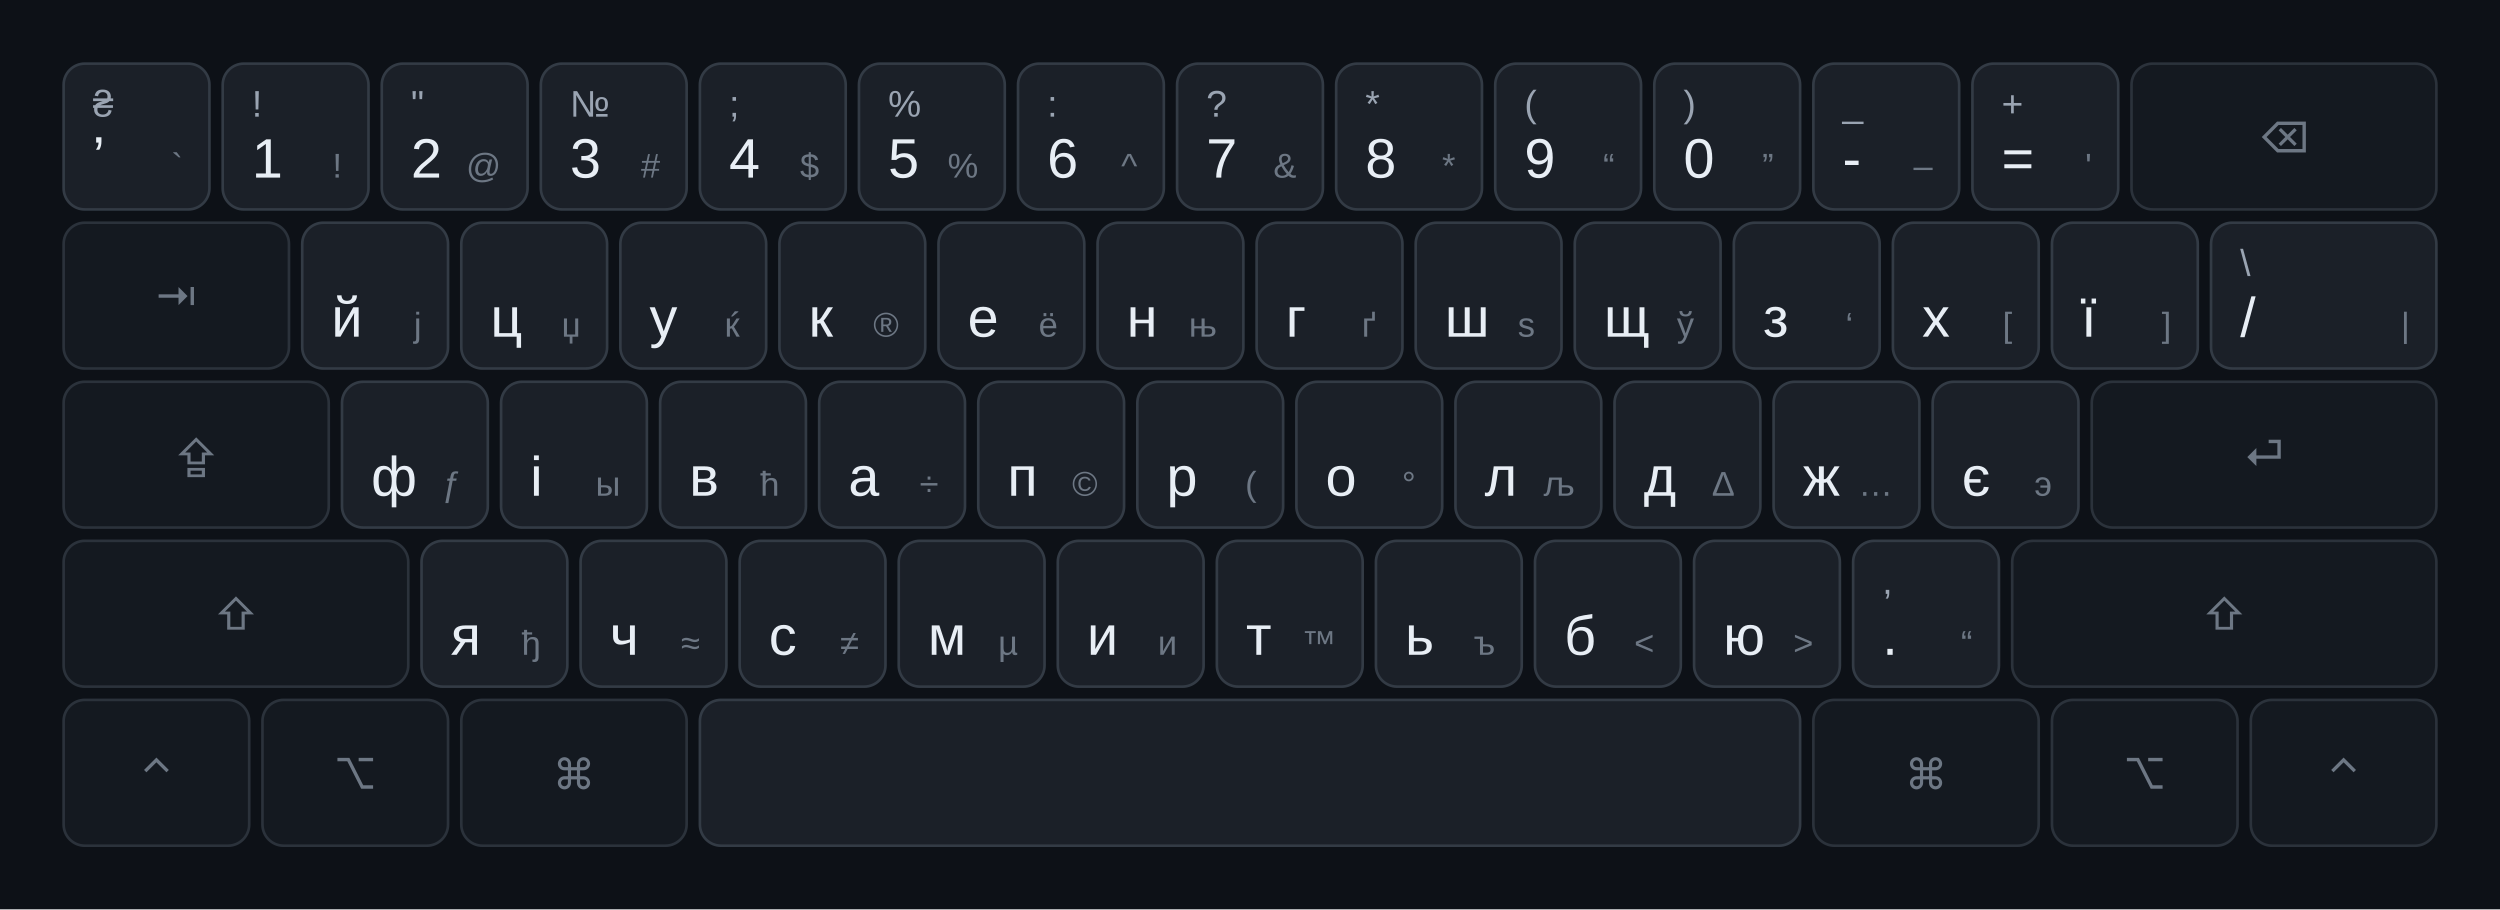
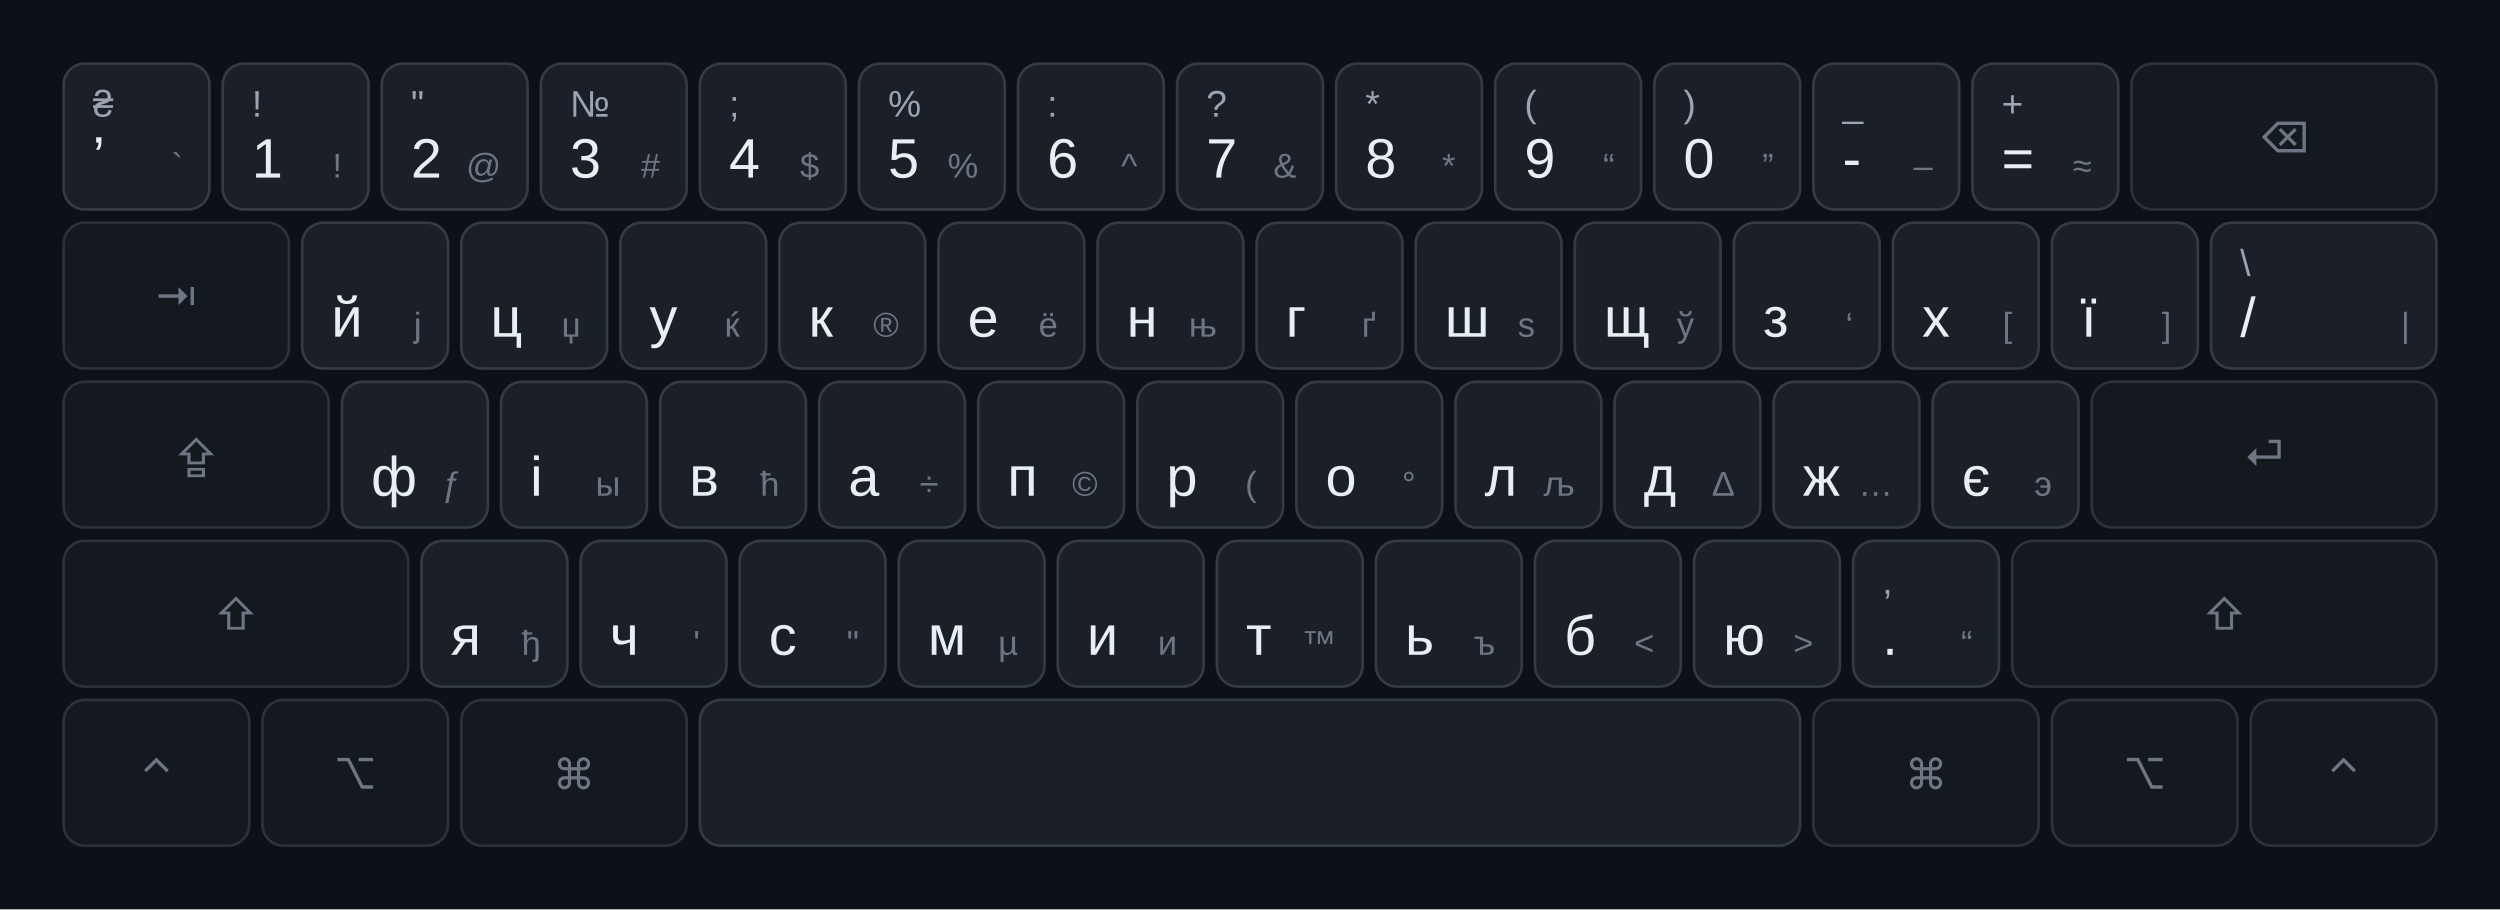
<svg xmlns="http://www.w3.org/2000/svg" width="943" height="343" viewBox="0 0 943 343" font-family="ui-sans-serif, -apple-system, BlinkMacSystemFont, 'SF Pro Text', 'Helvetica Neue', 'Segoe UI', Arial, sans-serif" role="img" aria-label="Ukrainian - Mac PC keyboard diagram: each key shows its unmodified character, its shifted character where it differs, and its option character.">
  <rect width="943" height="343" fill="#0d1117" />
  <rect x="24" y="24" width="55" height="55" rx="8" fill="#1b2028" stroke="#333b45" stroke-width="1" />
  <text x="35" y="67" font-size="21" fill="#e8eef5" text-anchor="start">ʼ</text>
  <text x="35" y="44" font-size="14" fill="#9aa4b2" text-anchor="start">₴</text>
  <text x="69" y="67" font-size="13" fill="#6d7784" text-anchor="end">`</text>
  <rect x="84" y="24" width="55" height="55" rx="8" fill="#1b2028" stroke="#333b45" stroke-width="1" />
  <text x="95" y="67" font-size="21" fill="#e8eef5" text-anchor="start">1</text>
  <text x="95" y="44" font-size="14" fill="#9aa4b2" text-anchor="start">!</text>
  <text x="129" y="67" font-size="13" fill="#6d7784" text-anchor="end">!</text>
  <rect x="144" y="24" width="55" height="55" rx="8" fill="#1b2028" stroke="#333b45" stroke-width="1" />
  <text x="155" y="67" font-size="21" fill="#e8eef5" text-anchor="start">2</text>
  <text x="155" y="44" font-size="14" fill="#9aa4b2" text-anchor="start">"</text>
  <text x="189" y="67" font-size="13" fill="#6d7784" text-anchor="end">@</text>
  <rect x="204" y="24" width="55" height="55" rx="8" fill="#1b2028" stroke="#333b45" stroke-width="1" />
  <text x="215" y="67" font-size="21" fill="#e8eef5" text-anchor="start">3</text>
  <text x="215" y="44" font-size="14" fill="#9aa4b2" text-anchor="start">№</text>
  <text x="249" y="67" font-size="13" fill="#6d7784" text-anchor="end">#</text>
  <rect x="264" y="24" width="55" height="55" rx="8" fill="#1b2028" stroke="#333b45" stroke-width="1" />
  <text x="275" y="67" font-size="21" fill="#e8eef5" text-anchor="start">4</text>
  <text x="275" y="44" font-size="14" fill="#9aa4b2" text-anchor="start">;</text>
  <text x="309" y="67" font-size="13" fill="#6d7784" text-anchor="end">$</text>
  <rect x="324" y="24" width="55" height="55" rx="8" fill="#1b2028" stroke="#333b45" stroke-width="1" />
  <text x="335" y="67" font-size="21" fill="#e8eef5" text-anchor="start">5</text>
  <text x="335" y="44" font-size="14" fill="#9aa4b2" text-anchor="start">%</text>
  <text x="369" y="67" font-size="13" fill="#6d7784" text-anchor="end">%</text>
  <rect x="384" y="24" width="55" height="55" rx="8" fill="#1b2028" stroke="#333b45" stroke-width="1" />
  <text x="395" y="67" font-size="21" fill="#e8eef5" text-anchor="start">6</text>
  <text x="395" y="44" font-size="14" fill="#9aa4b2" text-anchor="start">:</text>
  <text x="429" y="67" font-size="13" fill="#6d7784" text-anchor="end">^</text>
  <rect x="444" y="24" width="55" height="55" rx="8" fill="#1b2028" stroke="#333b45" stroke-width="1" />
  <text x="455" y="67" font-size="21" fill="#e8eef5" text-anchor="start">7</text>
  <text x="455" y="44" font-size="14" fill="#9aa4b2" text-anchor="start">?</text>
  <text x="489" y="67" font-size="13" fill="#6d7784" text-anchor="end">&amp;</text>
  <rect x="504" y="24" width="55" height="55" rx="8" fill="#1b2028" stroke="#333b45" stroke-width="1" />
  <text x="515" y="67" font-size="21" fill="#e8eef5" text-anchor="start">8</text>
  <text x="515" y="44" font-size="14" fill="#9aa4b2" text-anchor="start">*</text>
  <text x="549" y="67" font-size="13" fill="#6d7784" text-anchor="end">*</text>
  <rect x="564" y="24" width="55" height="55" rx="8" fill="#1b2028" stroke="#333b45" stroke-width="1" />
  <text x="575" y="67" font-size="21" fill="#e8eef5" text-anchor="start">9</text>
  <text x="575" y="44" font-size="14" fill="#9aa4b2" text-anchor="start">(</text>
  <text x="609" y="67" font-size="13" fill="#6d7784" text-anchor="end">“</text>
  <rect x="624" y="24" width="55" height="55" rx="8" fill="#1b2028" stroke="#333b45" stroke-width="1" />
  <text x="635" y="67" font-size="21" fill="#e8eef5" text-anchor="start">0</text>
  <text x="635" y="44" font-size="14" fill="#9aa4b2" text-anchor="start">)</text>
  <text x="669" y="67" font-size="13" fill="#6d7784" text-anchor="end">”</text>
  <rect x="684" y="24" width="55" height="55" rx="8" fill="#1b2028" stroke="#333b45" stroke-width="1" />
  <text x="695" y="67" font-size="21" fill="#e8eef5" text-anchor="start">-</text>
  <text x="695" y="44" font-size="14" fill="#9aa4b2" text-anchor="start">_</text>
  <text x="729" y="67" font-size="13" fill="#6d7784" text-anchor="end">–</text>
  <rect x="744" y="24" width="55" height="55" rx="8" fill="#1b2028" stroke="#333b45" stroke-width="1" />
  <text x="755" y="67" font-size="21" fill="#e8eef5" text-anchor="start">=</text>
  <text x="755" y="44" font-size="14" fill="#9aa4b2" text-anchor="start">+</text>
-   <text x="789" y="67" font-size="13" fill="#6d7784" text-anchor="end">'</text>
+   <text x="789" y="67" font-size="13" fill="#6d7784" text-anchor="end">≈</text>
  <rect x="804" y="24" width="115" height="55" rx="8" fill="#141920" stroke="#2b323b" stroke-width="1" />
  <text x="861.5" y="57.5" font-size="16" fill="#6d7784" text-anchor="middle">⌫</text>
  <rect x="24" y="84" width="85" height="55" rx="8" fill="#141920" stroke="#2b323b" stroke-width="1" />
  <text x="66.5" y="117.5" font-size="16" fill="#6d7784" text-anchor="middle">⇥</text>
  <rect x="114" y="84" width="55" height="55" rx="8" fill="#1b2028" stroke="#333b45" stroke-width="1" />
  <text x="125" y="127" font-size="21" fill="#e8eef5" text-anchor="start">й</text>
  <text x="159" y="127" font-size="13" fill="#6d7784" text-anchor="end">ј</text>
  <rect x="174" y="84" width="55" height="55" rx="8" fill="#1b2028" stroke="#333b45" stroke-width="1" />
  <text x="185" y="127" font-size="21" fill="#e8eef5" text-anchor="start">ц</text>
  <text x="219" y="127" font-size="13" fill="#6d7784" text-anchor="end">џ</text>
  <rect x="234" y="84" width="55" height="55" rx="8" fill="#1b2028" stroke="#333b45" stroke-width="1" />
  <text x="245" y="127" font-size="21" fill="#e8eef5" text-anchor="start">у</text>
  <text x="279" y="127" font-size="13" fill="#6d7784" text-anchor="end">ќ</text>
  <rect x="294" y="84" width="55" height="55" rx="8" fill="#1b2028" stroke="#333b45" stroke-width="1" />
  <text x="305" y="127" font-size="21" fill="#e8eef5" text-anchor="start">к</text>
  <text x="339" y="127" font-size="13" fill="#6d7784" text-anchor="end">®</text>
  <rect x="354" y="84" width="55" height="55" rx="8" fill="#1b2028" stroke="#333b45" stroke-width="1" />
  <text x="365" y="127" font-size="21" fill="#e8eef5" text-anchor="start">е</text>
  <text x="399" y="127" font-size="13" fill="#6d7784" text-anchor="end">ё</text>
  <rect x="414" y="84" width="55" height="55" rx="8" fill="#1b2028" stroke="#333b45" stroke-width="1" />
  <text x="425" y="127" font-size="21" fill="#e8eef5" text-anchor="start">н</text>
  <text x="459" y="127" font-size="13" fill="#6d7784" text-anchor="end">њ</text>
  <rect x="474" y="84" width="55" height="55" rx="8" fill="#1b2028" stroke="#333b45" stroke-width="1" />
  <text x="485" y="127" font-size="21" fill="#e8eef5" text-anchor="start">г</text>
  <text x="519" y="127" font-size="13" fill="#6d7784" text-anchor="end">ґ</text>
  <rect x="534" y="84" width="55" height="55" rx="8" fill="#1b2028" stroke="#333b45" stroke-width="1" />
  <text x="545" y="127" font-size="21" fill="#e8eef5" text-anchor="start">ш</text>
  <text x="579" y="127" font-size="13" fill="#6d7784" text-anchor="end">ѕ</text>
  <rect x="594" y="84" width="55" height="55" rx="8" fill="#1b2028" stroke="#333b45" stroke-width="1" />
  <text x="605" y="127" font-size="21" fill="#e8eef5" text-anchor="start">щ</text>
  <text x="639" y="127" font-size="13" fill="#6d7784" text-anchor="end">ў</text>
  <rect x="654" y="84" width="55" height="55" rx="8" fill="#1b2028" stroke="#333b45" stroke-width="1" />
  <text x="665" y="127" font-size="21" fill="#e8eef5" text-anchor="start">з</text>
  <text x="699" y="127" font-size="13" fill="#6d7784" text-anchor="end">‘</text>
  <rect x="714" y="84" width="55" height="55" rx="8" fill="#1b2028" stroke="#333b45" stroke-width="1" />
  <text x="725" y="127" font-size="21" fill="#e8eef5" text-anchor="start">х</text>
  <text x="759" y="127" font-size="13" fill="#6d7784" text-anchor="end">[</text>
  <rect x="774" y="84" width="55" height="55" rx="8" fill="#1b2028" stroke="#333b45" stroke-width="1" />
  <text x="785" y="127" font-size="21" fill="#e8eef5" text-anchor="start">ї</text>
  <text x="819" y="127" font-size="13" fill="#6d7784" text-anchor="end">]</text>
  <rect x="834" y="84" width="85" height="55" rx="8" fill="#1b2028" stroke="#333b45" stroke-width="1" />
  <text x="845" y="127" font-size="21" fill="#e8eef5" text-anchor="start">/</text>
  <text x="845" y="104" font-size="14" fill="#9aa4b2" text-anchor="start">\</text>
  <text x="909" y="127" font-size="13" fill="#6d7784" text-anchor="end">|</text>
  <rect x="24" y="144" width="100" height="55" rx="8" fill="#141920" stroke="#2b323b" stroke-width="1" />
  <text x="74" y="177.5" font-size="16" fill="#6d7784" text-anchor="middle">⇪</text>
  <rect x="129" y="144" width="55" height="55" rx="8" fill="#1b2028" stroke="#333b45" stroke-width="1" />
  <text x="140" y="187" font-size="21" fill="#e8eef5" text-anchor="start">ф</text>
  <text x="174" y="187" font-size="13" fill="#6d7784" text-anchor="end">ƒ</text>
  <rect x="189" y="144" width="55" height="55" rx="8" fill="#1b2028" stroke="#333b45" stroke-width="1" />
  <text x="200" y="187" font-size="21" fill="#e8eef5" text-anchor="start">і</text>
  <text x="234" y="187" font-size="13" fill="#6d7784" text-anchor="end">ы</text>
  <rect x="249" y="144" width="55" height="55" rx="8" fill="#1b2028" stroke="#333b45" stroke-width="1" />
  <text x="260" y="187" font-size="21" fill="#e8eef5" text-anchor="start">в</text>
  <text x="294" y="187" font-size="13" fill="#6d7784" text-anchor="end">ћ</text>
  <rect x="309" y="144" width="55" height="55" rx="8" fill="#1b2028" stroke="#333b45" stroke-width="1" />
  <text x="320" y="187" font-size="21" fill="#e8eef5" text-anchor="start">а</text>
  <text x="354" y="187" font-size="13" fill="#6d7784" text-anchor="end">÷</text>
  <rect x="369" y="144" width="55" height="55" rx="8" fill="#1b2028" stroke="#333b45" stroke-width="1" />
  <text x="380" y="187" font-size="21" fill="#e8eef5" text-anchor="start">п</text>
  <text x="414" y="187" font-size="13" fill="#6d7784" text-anchor="end">©</text>
  <rect x="429" y="144" width="55" height="55" rx="8" fill="#1b2028" stroke="#333b45" stroke-width="1" />
  <text x="440" y="187" font-size="21" fill="#e8eef5" text-anchor="start">р</text>
  <text x="474" y="187" font-size="13" fill="#6d7784" text-anchor="end">(</text>
  <rect x="489" y="144" width="55" height="55" rx="8" fill="#1b2028" stroke="#333b45" stroke-width="1" />
  <text x="500" y="187" font-size="21" fill="#e8eef5" text-anchor="start">о</text>
  <text x="534" y="187" font-size="13" fill="#6d7784" text-anchor="end">°</text>
  <rect x="549" y="144" width="55" height="55" rx="8" fill="#1b2028" stroke="#333b45" stroke-width="1" />
  <text x="560" y="187" font-size="21" fill="#e8eef5" text-anchor="start">л</text>
  <text x="594" y="187" font-size="13" fill="#6d7784" text-anchor="end">љ</text>
  <rect x="609" y="144" width="55" height="55" rx="8" fill="#1b2028" stroke="#333b45" stroke-width="1" />
  <text x="620" y="187" font-size="21" fill="#e8eef5" text-anchor="start">д</text>
  <text x="654" y="187" font-size="13" fill="#6d7784" text-anchor="end">∆</text>
  <rect x="669" y="144" width="55" height="55" rx="8" fill="#1b2028" stroke="#333b45" stroke-width="1" />
  <text x="680" y="187" font-size="21" fill="#e8eef5" text-anchor="start">ж</text>
  <text x="714" y="187" font-size="13" fill="#6d7784" text-anchor="end">…</text>
  <rect x="729" y="144" width="55" height="55" rx="8" fill="#1b2028" stroke="#333b45" stroke-width="1" />
  <text x="740" y="187" font-size="21" fill="#e8eef5" text-anchor="start">є</text>
  <text x="774" y="187" font-size="13" fill="#6d7784" text-anchor="end">э</text>
  <rect x="789" y="144" width="130" height="55" rx="8" fill="#141920" stroke="#2b323b" stroke-width="1" />
  <text x="854" y="177.5" font-size="16" fill="#6d7784" text-anchor="middle">⏎</text>
  <rect x="24" y="204" width="130" height="55" rx="8" fill="#141920" stroke="#2b323b" stroke-width="1" />
  <text x="89" y="237.5" font-size="16" fill="#6d7784" text-anchor="middle">⇧</text>
  <rect x="159" y="204" width="55" height="55" rx="8" fill="#1b2028" stroke="#333b45" stroke-width="1" />
  <text x="170" y="247" font-size="21" fill="#e8eef5" text-anchor="start">я</text>
  <text x="204" y="247" font-size="13" fill="#6d7784" text-anchor="end">ђ</text>
  <rect x="219" y="204" width="55" height="55" rx="8" fill="#1b2028" stroke="#333b45" stroke-width="1" />
  <text x="230" y="247" font-size="21" fill="#e8eef5" text-anchor="start">ч</text>
-   <text x="264" y="247" font-size="13" fill="#6d7784" text-anchor="end">≈</text>
+   <text x="264" y="247" font-size="13" fill="#6d7784" text-anchor="end">'</text>
  <rect x="279" y="204" width="55" height="55" rx="8" fill="#1b2028" stroke="#333b45" stroke-width="1" />
  <text x="290" y="247" font-size="21" fill="#e8eef5" text-anchor="start">с</text>
-   <text x="324" y="247" font-size="13" fill="#6d7784" text-anchor="end">≠</text>
+   <text x="324" y="247" font-size="13" fill="#6d7784" text-anchor="end">"</text>
  <rect x="339" y="204" width="55" height="55" rx="8" fill="#1b2028" stroke="#333b45" stroke-width="1" />
  <text x="350" y="247" font-size="21" fill="#e8eef5" text-anchor="start">м</text>
  <text x="384" y="247" font-size="13" fill="#6d7784" text-anchor="end">µ</text>
  <rect x="399" y="204" width="55" height="55" rx="8" fill="#1b2028" stroke="#333b45" stroke-width="1" />
  <text x="410" y="247" font-size="21" fill="#e8eef5" text-anchor="start">и</text>
  <text x="444" y="247" font-size="13" fill="#6d7784" text-anchor="end">и</text>
  <rect x="459" y="204" width="55" height="55" rx="8" fill="#1b2028" stroke="#333b45" stroke-width="1" />
  <text x="470" y="247" font-size="21" fill="#e8eef5" text-anchor="start">т</text>
  <text x="504" y="247" font-size="13" fill="#6d7784" text-anchor="end">™</text>
  <rect x="519" y="204" width="55" height="55" rx="8" fill="#1b2028" stroke="#333b45" stroke-width="1" />
  <text x="530" y="247" font-size="21" fill="#e8eef5" text-anchor="start">ь</text>
  <text x="564" y="247" font-size="13" fill="#6d7784" text-anchor="end">ъ</text>
  <rect x="579" y="204" width="55" height="55" rx="8" fill="#1b2028" stroke="#333b45" stroke-width="1" />
  <text x="590" y="247" font-size="21" fill="#e8eef5" text-anchor="start">б</text>
  <text x="624" y="247" font-size="13" fill="#6d7784" text-anchor="end">&lt;</text>
  <rect x="639" y="204" width="55" height="55" rx="8" fill="#1b2028" stroke="#333b45" stroke-width="1" />
  <text x="650" y="247" font-size="21" fill="#e8eef5" text-anchor="start">ю</text>
  <text x="684" y="247" font-size="13" fill="#6d7784" text-anchor="end">&gt;</text>
  <rect x="699" y="204" width="55" height="55" rx="8" fill="#1b2028" stroke="#333b45" stroke-width="1" />
  <text x="710" y="247" font-size="21" fill="#e8eef5" text-anchor="start">.</text>
  <text x="710" y="224" font-size="14" fill="#9aa4b2" text-anchor="start">,</text>
  <text x="744" y="247" font-size="13" fill="#6d7784" text-anchor="end">“</text>
  <rect x="759" y="204" width="160" height="55" rx="8" fill="#141920" stroke="#2b323b" stroke-width="1" />
  <text x="839" y="237.5" font-size="16" fill="#6d7784" text-anchor="middle">⇧</text>
  <rect x="24" y="264" width="70" height="55" rx="8" fill="#141920" stroke="#2b323b" stroke-width="1" />
  <text x="59" y="297.5" font-size="16" fill="#6d7784" text-anchor="middle">⌃</text>
  <rect x="99" y="264" width="70" height="55" rx="8" fill="#141920" stroke="#2b323b" stroke-width="1" />
  <text x="134" y="297.5" font-size="16" fill="#6d7784" text-anchor="middle">⌥</text>
  <rect x="174" y="264" width="85" height="55" rx="8" fill="#141920" stroke="#2b323b" stroke-width="1" />
  <text x="216.5" y="297.5" font-size="16" fill="#6d7784" text-anchor="middle">⌘</text>
  <rect x="264" y="264" width="415" height="55" rx="8" fill="#1b2028" stroke="#333b45" stroke-width="1" />
  <rect x="684" y="264" width="85" height="55" rx="8" fill="#141920" stroke="#2b323b" stroke-width="1" />
  <text x="726.5" y="297.5" font-size="16" fill="#6d7784" text-anchor="middle">⌘</text>
  <rect x="774" y="264" width="70" height="55" rx="8" fill="#141920" stroke="#2b323b" stroke-width="1" />
  <text x="809" y="297.5" font-size="16" fill="#6d7784" text-anchor="middle">⌥</text>
  <rect x="849" y="264" width="70" height="55" rx="8" fill="#141920" stroke="#2b323b" stroke-width="1" />
  <text x="884" y="297.5" font-size="16" fill="#6d7784" text-anchor="middle">⌃</text>
</svg>
